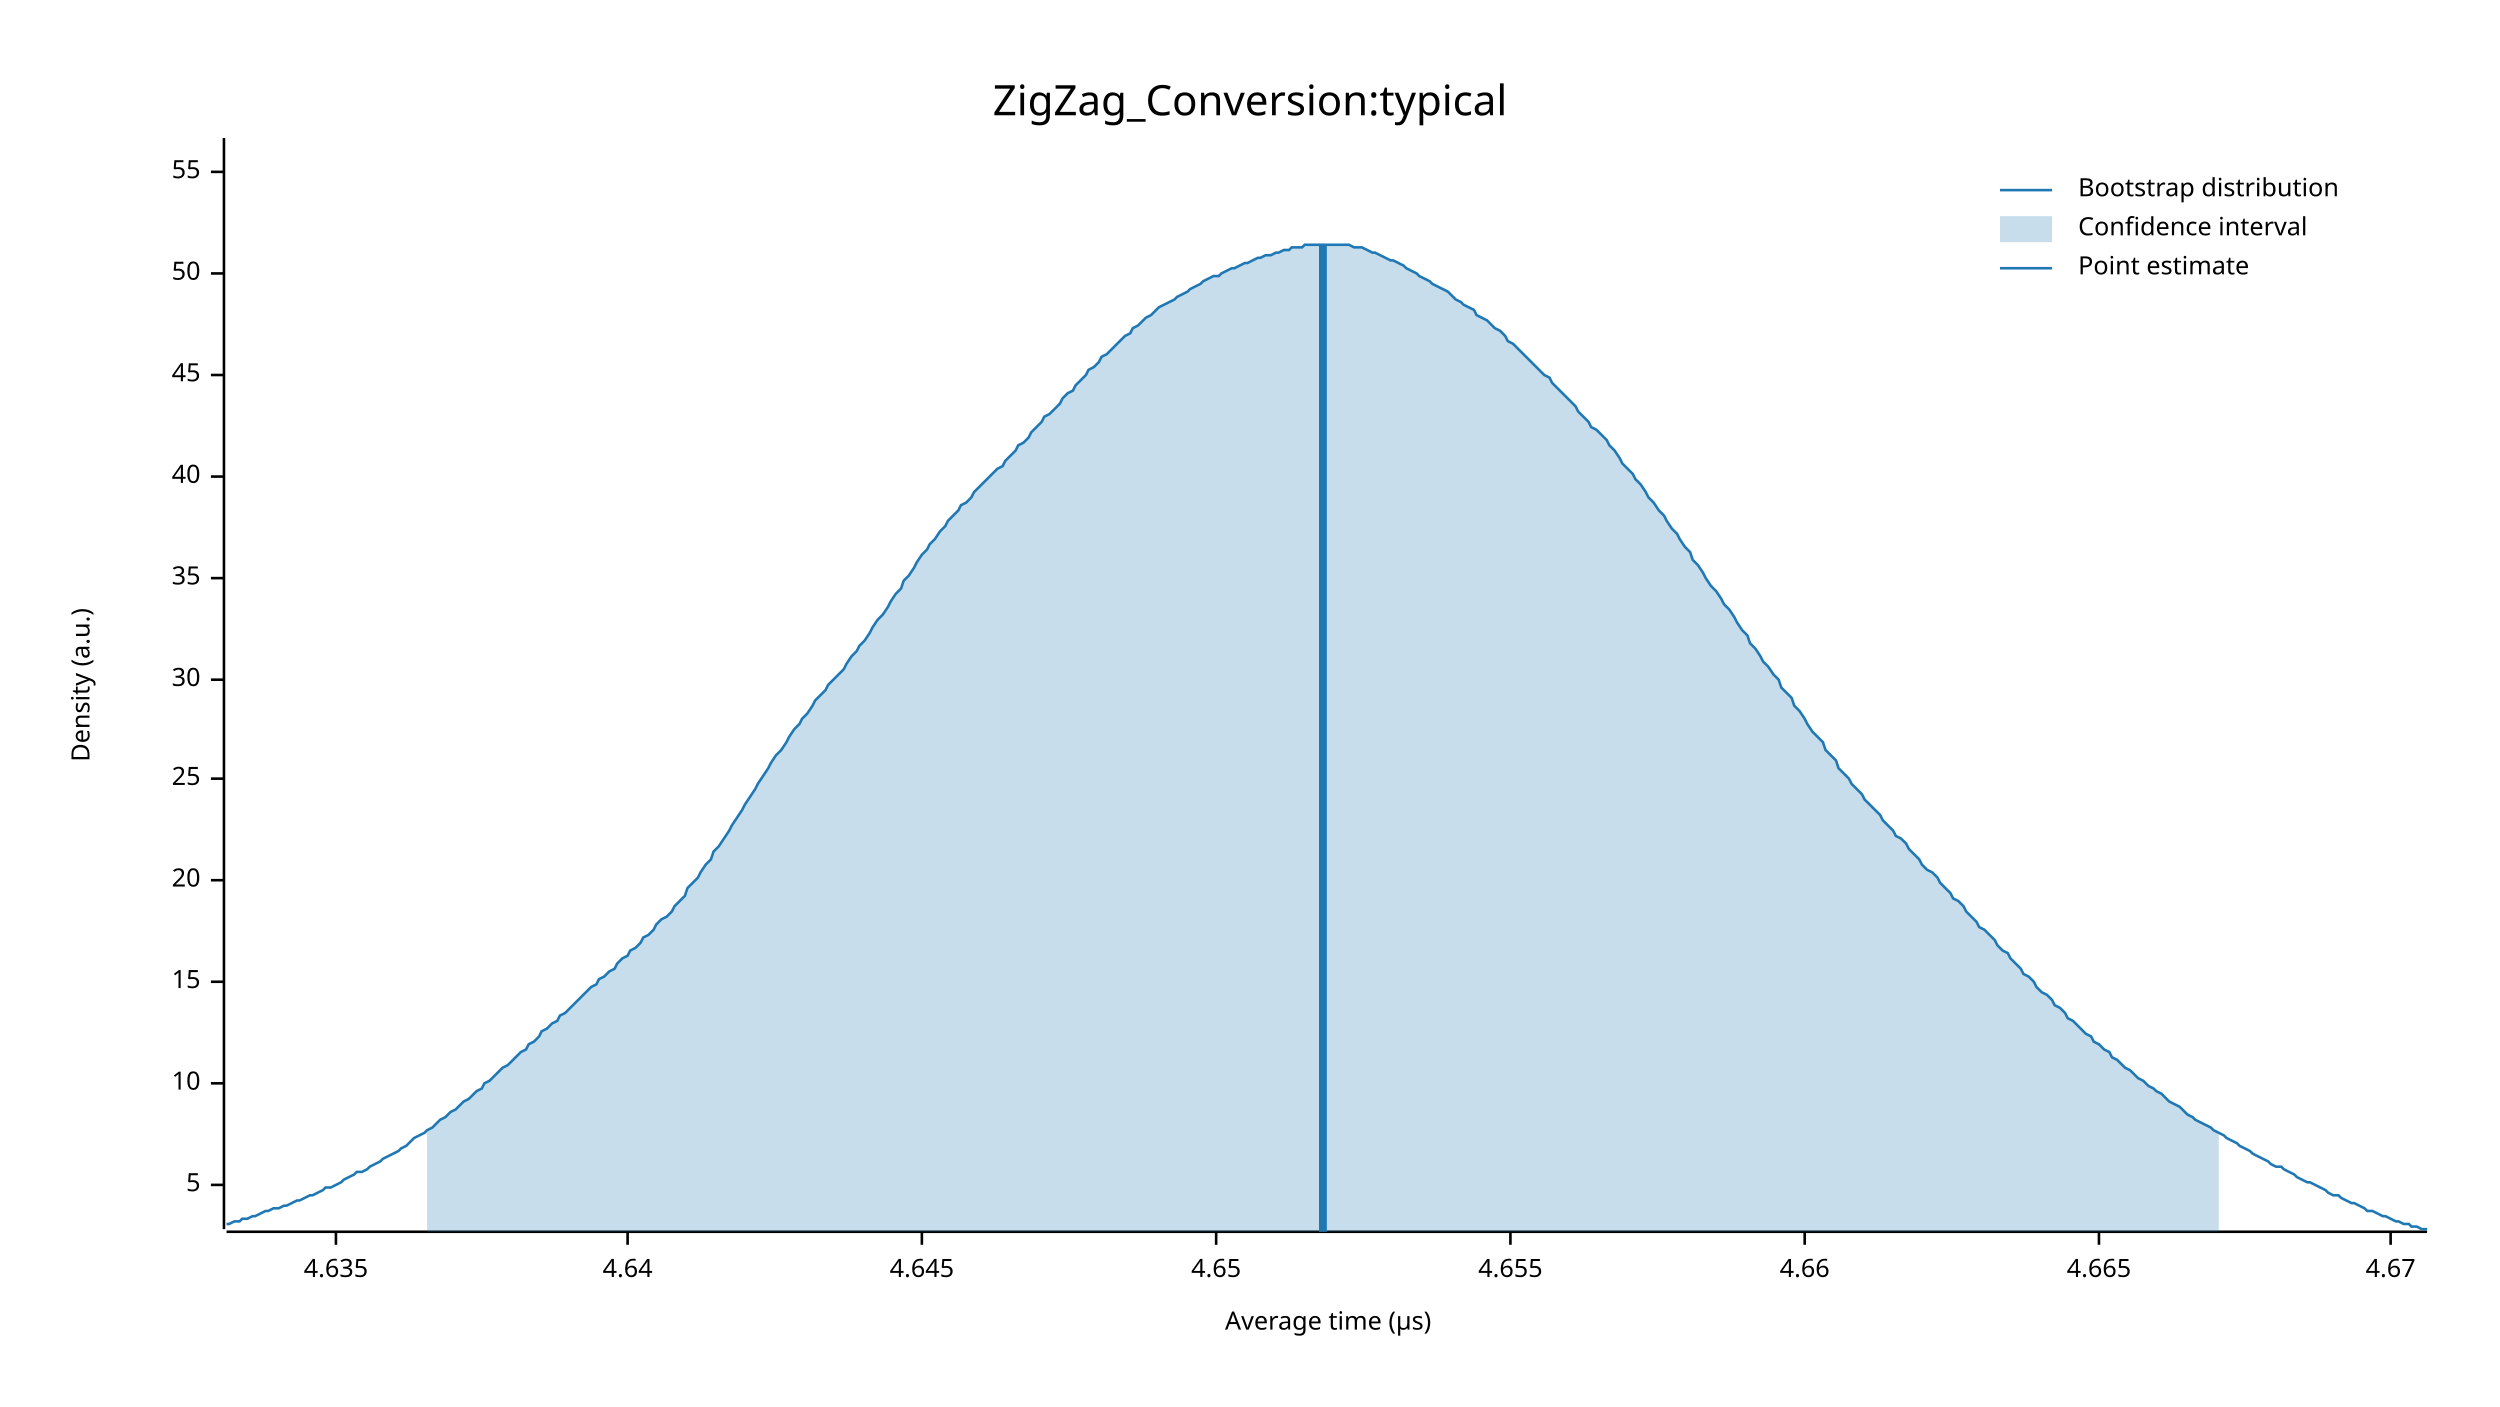
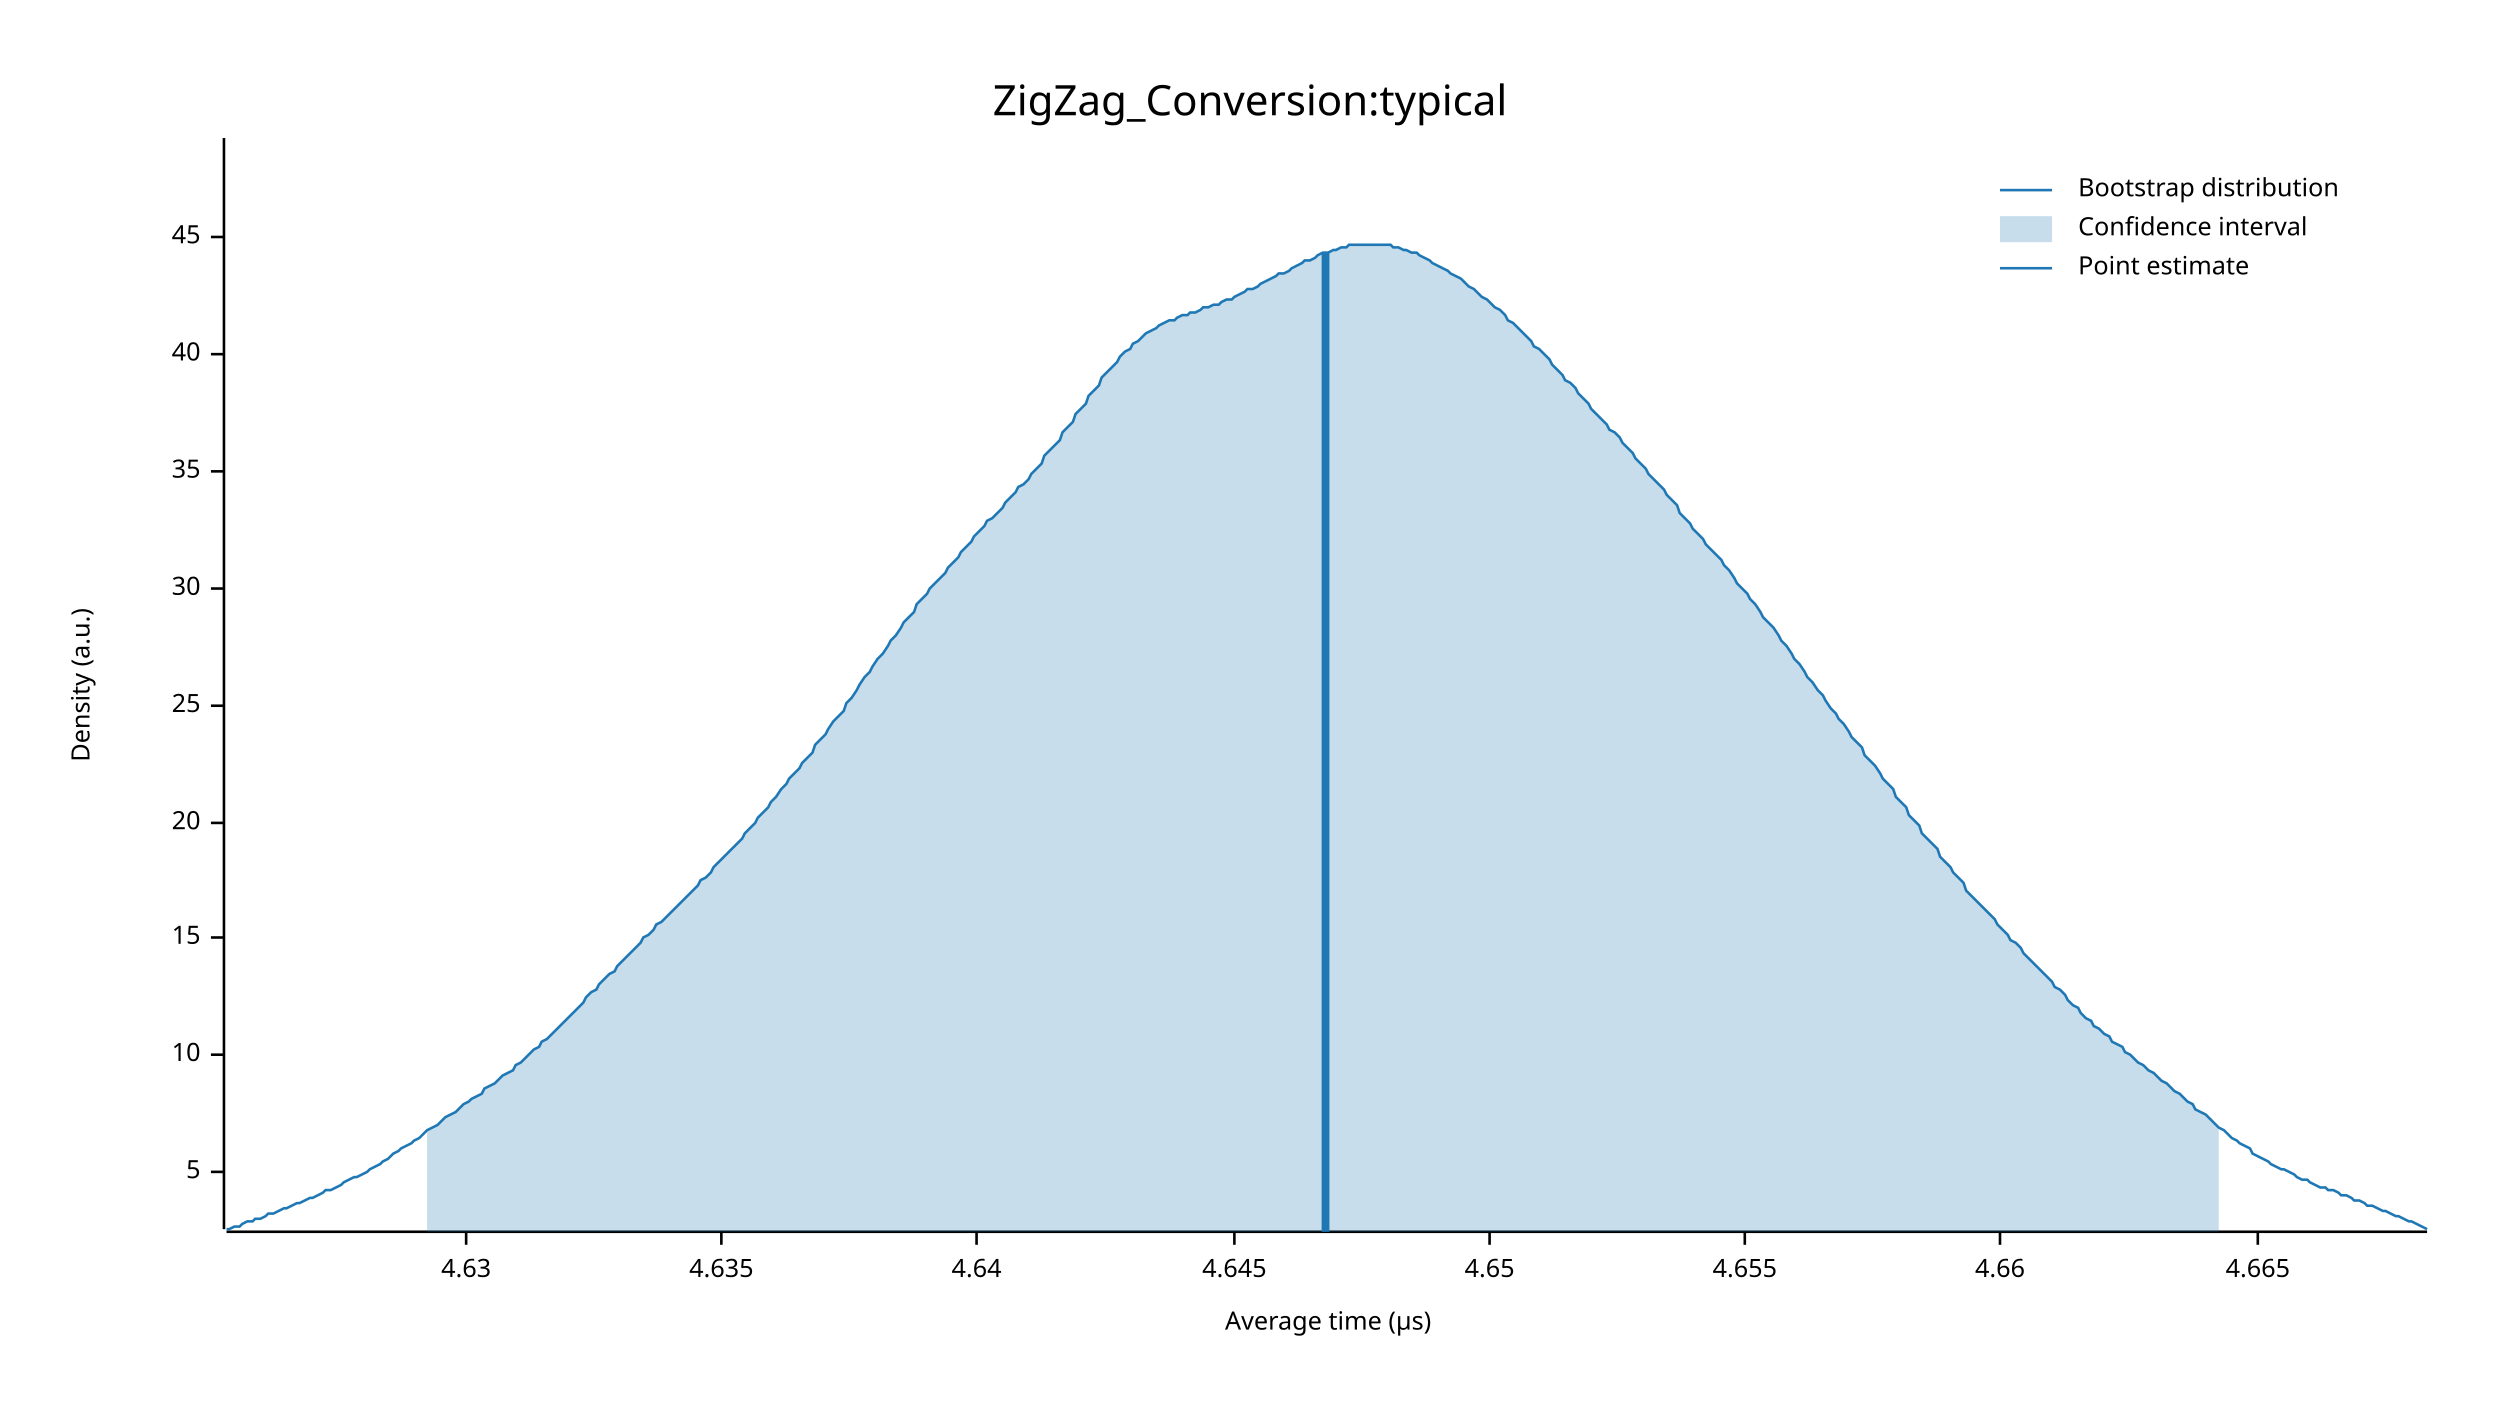
<svg xmlns="http://www.w3.org/2000/svg" width="960" height="540" viewBox="0 0 960 540">
  <text x="480" y="32" dy="0.76em" text-anchor="middle" font-family="sans-serif" font-size="16.129" opacity="1" fill="#000000">
ZigZag_Conversion:typical
</text>
  <text x="27" y="263" dy="0.76em" text-anchor="middle" font-family="sans-serif" font-size="9.677" opacity="1" fill="#000000" transform="rotate(270, 27, 263)">
Density (a.u.)
</text>
  <text x="510" y="513" dy="-0.5ex" text-anchor="middle" font-family="sans-serif" font-size="9.677" opacity="1" fill="#000000">
Average time (µs)
</text>
  <polyline fill="none" opacity="1" stroke="#000000" stroke-width="1" points="86,53 86,472 " />
-   <text x="77" y="455" dy="0.5ex" text-anchor="end" font-family="sans-serif" font-size="9.677" opacity="1" fill="#000000">
+   <text x="77" y="450" dy="0.5ex" text-anchor="end" font-family="sans-serif" font-size="9.677" opacity="1" fill="#000000">
5
</text>
-   <polyline fill="none" opacity="1" stroke="#000000" stroke-width="1" points="81,455 86,455 " />
-   <text x="77" y="416" dy="0.5ex" text-anchor="end" font-family="sans-serif" font-size="9.677" opacity="1" fill="#000000">
+   <polyline fill="none" opacity="1" stroke="#000000" stroke-width="1" points="81,450 86,450 " />
+   <text x="77" y="405" dy="0.5ex" text-anchor="end" font-family="sans-serif" font-size="9.677" opacity="1" fill="#000000">
10
</text>
-   <polyline fill="none" opacity="1" stroke="#000000" stroke-width="1" points="81,416 86,416 " />
-   <text x="77" y="377" dy="0.5ex" text-anchor="end" font-family="sans-serif" font-size="9.677" opacity="1" fill="#000000">
+   <polyline fill="none" opacity="1" stroke="#000000" stroke-width="1" points="81,405 86,405 " />
+   <text x="77" y="360" dy="0.5ex" text-anchor="end" font-family="sans-serif" font-size="9.677" opacity="1" fill="#000000">
15
</text>
-   <polyline fill="none" opacity="1" stroke="#000000" stroke-width="1" points="81,377 86,377 " />
-   <text x="77" y="338" dy="0.5ex" text-anchor="end" font-family="sans-serif" font-size="9.677" opacity="1" fill="#000000">
+   <polyline fill="none" opacity="1" stroke="#000000" stroke-width="1" points="81,360 86,360 " />
+   <text x="77" y="316" dy="0.5ex" text-anchor="end" font-family="sans-serif" font-size="9.677" opacity="1" fill="#000000">
20
</text>
-   <polyline fill="none" opacity="1" stroke="#000000" stroke-width="1" points="81,338 86,338 " />
-   <text x="77" y="299" dy="0.5ex" text-anchor="end" font-family="sans-serif" font-size="9.677" opacity="1" fill="#000000">
+   <polyline fill="none" opacity="1" stroke="#000000" stroke-width="1" points="81,316 86,316 " />
+   <text x="77" y="271" dy="0.5ex" text-anchor="end" font-family="sans-serif" font-size="9.677" opacity="1" fill="#000000">
25
</text>
-   <polyline fill="none" opacity="1" stroke="#000000" stroke-width="1" points="81,299 86,299 " />
-   <text x="77" y="261" dy="0.5ex" text-anchor="end" font-family="sans-serif" font-size="9.677" opacity="1" fill="#000000">
+   <polyline fill="none" opacity="1" stroke="#000000" stroke-width="1" points="81,271 86,271 " />
+   <text x="77" y="226" dy="0.5ex" text-anchor="end" font-family="sans-serif" font-size="9.677" opacity="1" fill="#000000">
30
</text>
-   <polyline fill="none" opacity="1" stroke="#000000" stroke-width="1" points="81,261 86,261 " />
-   <text x="77" y="222" dy="0.5ex" text-anchor="end" font-family="sans-serif" font-size="9.677" opacity="1" fill="#000000">
+   <polyline fill="none" opacity="1" stroke="#000000" stroke-width="1" points="81,226 86,226 " />
+   <text x="77" y="181" dy="0.5ex" text-anchor="end" font-family="sans-serif" font-size="9.677" opacity="1" fill="#000000">
35
</text>
-   <polyline fill="none" opacity="1" stroke="#000000" stroke-width="1" points="81,222 86,222 " />
-   <text x="77" y="183" dy="0.5ex" text-anchor="end" font-family="sans-serif" font-size="9.677" opacity="1" fill="#000000">
+   <polyline fill="none" opacity="1" stroke="#000000" stroke-width="1" points="81,181 86,181 " />
+   <text x="77" y="136" dy="0.5ex" text-anchor="end" font-family="sans-serif" font-size="9.677" opacity="1" fill="#000000">
40
</text>
-   <polyline fill="none" opacity="1" stroke="#000000" stroke-width="1" points="81,183 86,183 " />
-   <text x="77" y="144" dy="0.5ex" text-anchor="end" font-family="sans-serif" font-size="9.677" opacity="1" fill="#000000">
+   <polyline fill="none" opacity="1" stroke="#000000" stroke-width="1" points="81,136 86,136 " />
+   <text x="77" y="91" dy="0.5ex" text-anchor="end" font-family="sans-serif" font-size="9.677" opacity="1" fill="#000000">
45
</text>
-   <polyline fill="none" opacity="1" stroke="#000000" stroke-width="1" points="81,144 86,144 " />
-   <text x="77" y="105" dy="0.5ex" text-anchor="end" font-family="sans-serif" font-size="9.677" opacity="1" fill="#000000">
- 50
+   <polyline fill="none" opacity="1" stroke="#000000" stroke-width="1" points="81,91 86,91 " />
+   <polyline fill="none" opacity="1" stroke="#000000" stroke-width="1" points="87,473 932,473 " />
+   <text x="179" y="483" dy="0.76em" text-anchor="middle" font-family="sans-serif" font-size="9.677" opacity="1" fill="#000000">
+ 4.63
</text>
-   <polyline fill="none" opacity="1" stroke="#000000" stroke-width="1" points="81,105 86,105 " />
-   <text x="77" y="66" dy="0.5ex" text-anchor="end" font-family="sans-serif" font-size="9.677" opacity="1" fill="#000000">
- 55
- </text>
-   <polyline fill="none" opacity="1" stroke="#000000" stroke-width="1" points="81,66 86,66 " />
-   <polyline fill="none" opacity="1" stroke="#000000" stroke-width="1" points="87,473 932,473 " />
-   <text x="129" y="483" dy="0.76em" text-anchor="middle" font-family="sans-serif" font-size="9.677" opacity="1" fill="#000000">
+   <polyline fill="none" opacity="1" stroke="#000000" stroke-width="1" points="179,473 179,478 " />
+   <text x="277" y="483" dy="0.76em" text-anchor="middle" font-family="sans-serif" font-size="9.677" opacity="1" fill="#000000">
4.635
</text>
-   <polyline fill="none" opacity="1" stroke="#000000" stroke-width="1" points="129,473 129,478 " />
-   <text x="241" y="483" dy="0.76em" text-anchor="middle" font-family="sans-serif" font-size="9.677" opacity="1" fill="#000000">
+   <polyline fill="none" opacity="1" stroke="#000000" stroke-width="1" points="277,473 277,478 " />
+   <text x="375" y="483" dy="0.76em" text-anchor="middle" font-family="sans-serif" font-size="9.677" opacity="1" fill="#000000">
4.64
</text>
-   <polyline fill="none" opacity="1" stroke="#000000" stroke-width="1" points="241,473 241,478 " />
-   <text x="354" y="483" dy="0.76em" text-anchor="middle" font-family="sans-serif" font-size="9.677" opacity="1" fill="#000000">
+   <polyline fill="none" opacity="1" stroke="#000000" stroke-width="1" points="375,473 375,478 " />
+   <text x="474" y="483" dy="0.76em" text-anchor="middle" font-family="sans-serif" font-size="9.677" opacity="1" fill="#000000">
4.645
</text>
-   <polyline fill="none" opacity="1" stroke="#000000" stroke-width="1" points="354,473 354,478 " />
-   <text x="467" y="483" dy="0.76em" text-anchor="middle" font-family="sans-serif" font-size="9.677" opacity="1" fill="#000000">
+   <polyline fill="none" opacity="1" stroke="#000000" stroke-width="1" points="474,473 474,478 " />
+   <text x="572" y="483" dy="0.76em" text-anchor="middle" font-family="sans-serif" font-size="9.677" opacity="1" fill="#000000">
4.65
</text>
-   <polyline fill="none" opacity="1" stroke="#000000" stroke-width="1" points="467,473 467,478 " />
-   <text x="580" y="483" dy="0.76em" text-anchor="middle" font-family="sans-serif" font-size="9.677" opacity="1" fill="#000000">
+   <polyline fill="none" opacity="1" stroke="#000000" stroke-width="1" points="572,473 572,478 " />
+   <text x="670" y="483" dy="0.76em" text-anchor="middle" font-family="sans-serif" font-size="9.677" opacity="1" fill="#000000">
4.655
</text>
-   <polyline fill="none" opacity="1" stroke="#000000" stroke-width="1" points="580,473 580,478 " />
-   <text x="693" y="483" dy="0.76em" text-anchor="middle" font-family="sans-serif" font-size="9.677" opacity="1" fill="#000000">
+   <polyline fill="none" opacity="1" stroke="#000000" stroke-width="1" points="670,473 670,478 " />
+   <text x="768" y="483" dy="0.76em" text-anchor="middle" font-family="sans-serif" font-size="9.677" opacity="1" fill="#000000">
4.66
</text>
-   <polyline fill="none" opacity="1" stroke="#000000" stroke-width="1" points="693,473 693,478 " />
-   <text x="806" y="483" dy="0.76em" text-anchor="middle" font-family="sans-serif" font-size="9.677" opacity="1" fill="#000000">
+   <polyline fill="none" opacity="1" stroke="#000000" stroke-width="1" points="768,473 768,478 " />
+   <text x="867" y="483" dy="0.76em" text-anchor="middle" font-family="sans-serif" font-size="9.677" opacity="1" fill="#000000">
4.665
</text>
-   <polyline fill="none" opacity="1" stroke="#000000" stroke-width="1" points="806,473 806,478 " />
-   <text x="918" y="483" dy="0.76em" text-anchor="middle" font-family="sans-serif" font-size="9.677" opacity="1" fill="#000000">
- 4.67
- </text>
-   <polyline fill="none" opacity="1" stroke="#000000" stroke-width="1" points="918,473 918,478 " />
-   <polyline fill="none" opacity="1" stroke="#1F78B4" stroke-width="1" points="87,470 88,470 90,469 92,469 93,468 95,468 97,467 98,467 100,466 102,465 103,465 105,464 107,464 109,463 110,463 112,462 114,461 115,461 117,460 119,459 120,459 122,458 124,457 125,456 127,456 129,455 131,454 132,453 134,452 136,451 137,450 139,450 141,449 142,448 144,447 146,446 147,445 149,444 151,443 153,442 154,441 156,440 158,438 159,437 161,436 163,435 164,434 166,433 168,431 169,430 171,429 173,427 175,426 176,425 178,423 180,422 181,421 183,419 185,418 186,416 188,415 190,413 191,412 193,410 195,409 197,407 198,406 200,404 202,403 203,401 205,400 207,398 208,396 210,395 212,393 214,392 215,390 217,389 219,387 220,386 222,384 224,382 225,381 227,379 229,378 230,376 232,375 234,373 236,372 237,370 239,368 241,367 242,365 244,364 246,362 247,360 249,359 251,357 252,355 254,353 256,352 258,350 259,348 261,346 263,344 264,341 266,339 268,337 269,335 271,332 273,330 274,327 276,325 278,322 280,319 281,317 283,314 285,311 286,309 288,306 290,303 291,301 293,298 295,295 296,293 298,290 300,288 302,285 303,283 305,280 307,278 308,276 310,274 312,271 313,269 315,267 317,265 318,263 320,261 322,259 324,257 325,255 327,252 329,250 330,248 332,246 334,243 335,241 337,238 339,236 341,233 342,231 344,228 346,226 347,223 349,221 351,218 352,216 354,213 356,211 357,209 359,207 361,204 363,202 364,200 366,198 368,196 369,194 371,193 373,191 374,189 376,187 378,185 379,184 381,182 383,180 385,179 386,177 388,175 390,173 391,171 393,170 395,168 396,166 398,164 400,162 401,160 403,159 405,157 407,155 408,153 410,151 412,150 413,148 415,146 417,144 418,142 420,141 422,139 423,137 425,136 427,134 429,132 430,131 432,129 434,128 435,126 437,125 439,123 440,122 442,121 444,119 445,118 447,117 449,116 451,115 452,114 454,113 456,112 457,111 459,110 461,109 462,108 464,107 466,106 468,106 469,105 471,104 473,103 474,103 476,102 478,101 479,101 481,100 483,99 484,99 486,98 488,98 490,97 491,97 493,96 495,96 496,95 498,95 500,95 501,94 503,94 505,94 506,94 508,94 510,94 512,94 513,94 515,94 517,94 518,94 520,95 522,95 523,95 525,96 527,97 528,97 530,98 532,99 534,100 535,100 537,101 539,102 540,103 542,104 544,105 545,106 547,107 549,108 550,109 552,110 554,111 556,112 557,113 559,115 561,116 562,117 564,118 566,119 567,121 569,122 571,123 573,125 574,126 576,127 578,129 579,131 581,132 583,134 584,135 586,137 588,139 589,140 591,142 593,144 595,145 596,147 598,149 600,151 601,152 603,154 605,156 606,158 608,160 610,162 611,164 613,165 615,167 617,169 618,171 620,173 622,176 623,178 625,180 627,182 628,184 630,186 632,189 633,191 635,193 637,196 639,198 640,200 642,203 644,205 645,207 647,210 649,212 650,215 652,217 654,220 655,222 657,225 659,227 661,230 662,232 664,234 666,237 667,239 669,242 671,244 672,247 674,249 676,252 677,254 679,256 681,259 683,261 684,264 686,266 688,268 689,271 691,273 693,276 694,278 696,281 698,283 700,285 701,288 703,290 705,292 706,295 708,297 710,299 711,301 713,303 715,305 716,307 718,309 720,311 722,313 723,315 725,317 727,319 728,321 730,322 732,324 733,326 735,328 737,330 738,332 740,334 742,335 744,337 745,339 747,341 749,343 750,345 752,346 754,348 755,350 757,352 759,354 760,356 762,357 764,359 766,361 767,363 769,365 771,366 772,368 774,370 776,372 777,374 779,375 781,377 782,379 784,381 786,382 788,384 789,386 791,387 793,389 794,391 796,392 798,394 799,395 801,397 803,398 804,400 806,401 808,403 810,404 811,406 813,407 815,409 816,410 818,411 820,413 821,414 823,415 825,417 827,418 828,419 830,420 832,422 833,423 835,424 837,425 838,426 840,428 842,429 843,430 845,431 847,432 849,433 850,434 852,435 854,436 855,437 857,438 859,439 860,440 862,441 864,442 865,443 867,444 869,445 871,446 872,447 874,448 876,448 877,449 879,450 881,451 882,452 884,453 886,454 887,454 889,455 891,456 893,457 894,458 896,459 898,459 899,460 901,461 903,462 904,462 906,463 908,464 909,465 911,465 913,466 915,467 916,467 918,468 920,469 921,469 923,470 925,470 926,471 928,471 930,472 932,472 " />
-   <polygon opacity="0.25" fill="#1F78B4" points="164,434 166,433 168,431 169,430 171,429 173,427 175,426 176,425 178,423 180,422 181,421 183,419 185,418 186,416 188,415 190,413 191,412 193,410 195,409 197,407 198,406 200,404 202,403 203,401 205,400 207,398 208,396 210,395 212,393 214,392 215,390 217,389 219,387 220,386 222,384 224,382 225,381 227,379 229,378 230,376 232,375 234,373 236,372 237,370 239,368 241,367 242,365 244,364 246,362 247,360 249,359 251,357 252,355 254,353 256,352 258,350 259,348 261,346 263,344 264,341 266,339 268,337 269,335 271,332 273,330 274,327 276,325 278,322 280,319 281,317 283,314 285,311 286,309 288,306 290,303 291,301 293,298 295,295 296,293 298,290 300,288 302,285 303,283 305,280 307,278 308,276 310,274 312,271 313,269 315,267 317,265 318,263 320,261 322,259 324,257 325,255 327,252 329,250 330,248 332,246 334,243 335,241 337,238 339,236 341,233 342,231 344,228 346,226 347,223 349,221 351,218 352,216 354,213 356,211 357,209 359,207 361,204 363,202 364,200 366,198 368,196 369,194 371,193 373,191 374,189 376,187 378,185 379,184 381,182 383,180 385,179 386,177 388,175 390,173 391,171 393,170 395,168 396,166 398,164 400,162 401,160 403,159 405,157 407,155 408,153 410,151 412,150 413,148 415,146 417,144 418,142 420,141 422,139 423,137 425,136 427,134 429,132 430,131 432,129 434,128 435,126 437,125 439,123 440,122 442,121 444,119 445,118 447,117 449,116 451,115 452,114 454,113 456,112 457,111 459,110 461,109 462,108 464,107 466,106 468,106 469,105 471,104 473,103 474,103 476,102 478,101 479,101 481,100 483,99 484,99 486,98 488,98 490,97 491,97 493,96 495,96 496,95 498,95 500,95 501,94 503,94 505,94 506,94 508,94 510,94 512,94 513,94 515,94 517,94 518,94 520,95 522,95 523,95 525,96 527,97 528,97 530,98 532,99 534,100 535,100 537,101 539,102 540,103 542,104 544,105 545,106 547,107 549,108 550,109 552,110 554,111 556,112 557,113 559,115 561,116 562,117 564,118 566,119 567,121 569,122 571,123 573,125 574,126 576,127 578,129 579,131 581,132 583,134 584,135 586,137 588,139 589,140 591,142 593,144 595,145 596,147 598,149 600,151 601,152 603,154 605,156 606,158 608,160 610,162 611,164 613,165 615,167 617,169 618,171 620,173 622,176 623,178 625,180 627,182 628,184 630,186 632,189 633,191 635,193 637,196 639,198 640,200 642,203 644,205 645,207 647,210 649,212 650,215 652,217 654,220 655,222 657,225 659,227 661,230 662,232 664,234 666,237 667,239 669,242 671,244 672,247 674,249 676,252 677,254 679,256 681,259 683,261 684,264 686,266 688,268 689,271 691,273 693,276 694,278 696,281 698,283 700,285 701,288 703,290 705,292 706,295 708,297 710,299 711,301 713,303 715,305 716,307 718,309 720,311 722,313 723,315 725,317 727,319 728,321 730,322 732,324 733,326 735,328 737,330 738,332 740,334 742,335 744,337 745,339 747,341 749,343 750,345 752,346 754,348 755,350 757,352 759,354 760,356 762,357 764,359 766,361 767,363 769,365 771,366 772,368 774,370 776,372 777,374 779,375 781,377 782,379 784,381 786,382 788,384 789,386 791,387 793,389 794,391 796,392 798,394 799,395 801,397 803,398 804,400 806,401 808,403 810,404 811,406 813,407 815,409 816,410 818,411 820,413 821,414 823,415 825,417 827,418 828,419 830,420 832,422 833,423 835,424 837,425 838,426 840,428 842,429 843,430 845,431 847,432 849,433 850,434 852,435 852,473 164,473 " />
-   <polyline fill="none" opacity="1" stroke="#1F78B4" stroke-width="3" points="508,473 508,94 " />
+   <polyline fill="none" opacity="1" stroke="#000000" stroke-width="1" points="867,473 867,478 " />
+   <polyline fill="none" opacity="1" stroke="#1F78B4" stroke-width="1" points="87,472 88,472 90,471 92,471 93,470 95,469 97,469 98,468 100,468 102,467 103,466 105,466 107,465 109,464 110,464 112,463 114,462 115,462 117,461 119,460 120,460 122,459 124,458 125,457 127,457 129,456 131,455 132,454 134,453 136,452 137,452 139,451 141,450 142,449 144,448 146,447 147,446 149,445 151,443 153,442 154,441 156,440 158,439 159,438 161,437 163,435 164,434 166,433 168,432 169,431 171,429 173,428 175,427 176,426 178,424 180,423 181,422 183,421 185,420 186,418 188,417 190,416 191,415 193,413 195,412 197,411 198,409 200,408 202,406 203,405 205,403 207,402 208,400 210,399 212,397 214,395 215,394 217,392 219,390 220,389 222,387 224,385 225,383 227,381 229,380 230,378 232,376 234,374 236,373 237,371 239,369 241,367 242,366 244,364 246,362 247,360 249,359 251,357 252,355 254,354 256,352 258,350 259,349 261,347 263,345 264,344 266,342 268,340 269,338 271,337 273,335 274,333 276,331 278,329 280,327 281,326 283,324 285,322 286,320 288,318 290,316 291,314 293,312 295,310 296,308 298,306 300,303 302,301 303,299 305,297 307,295 308,293 310,291 312,289 313,286 315,284 317,282 318,280 320,277 322,275 324,273 325,270 327,268 329,265 330,263 332,260 334,258 335,256 337,253 339,251 341,248 342,246 344,244 346,241 347,239 349,237 351,235 352,232 354,230 356,228 357,226 359,224 361,222 363,220 364,218 366,216 368,214 369,212 371,210 373,208 374,206 376,204 378,202 379,200 381,199 383,197 385,195 386,193 388,191 390,189 391,187 393,186 395,184 396,182 398,180 400,178 401,175 403,173 405,171 407,169 408,166 410,164 412,162 413,159 415,157 417,155 418,152 420,150 422,148 423,145 425,143 427,141 429,139 430,137 432,135 434,134 435,132 437,131 439,129 440,128 442,127 444,126 445,125 447,124 449,123 451,123 452,122 454,121 456,121 457,120 459,120 461,119 462,118 464,118 466,117 468,117 469,116 471,115 473,115 474,114 476,113 478,112 479,111 481,111 483,110 484,109 486,108 488,107 490,106 491,105 493,105 495,104 496,103 498,102 500,101 501,100 503,100 505,99 506,98 508,97 510,97 512,96 513,96 515,95 517,95 518,94 520,94 522,94 523,94 525,94 527,94 528,94 530,94 532,94 534,94 535,95 537,95 539,96 540,96 542,97 544,97 545,98 547,99 549,100 550,101 552,102 554,103 556,104 557,105 559,106 561,107 562,108 564,110 566,111 567,112 569,114 571,115 573,117 574,118 576,119 578,121 579,123 581,124 583,126 584,127 586,129 588,131 589,133 591,134 593,136 595,138 596,140 598,142 600,144 601,146 603,147 605,149 606,151 608,153 610,155 611,157 613,159 615,161 617,163 618,165 620,166 622,168 623,170 625,172 627,174 628,176 630,178 632,180 633,182 635,184 637,186 639,188 640,190 642,192 644,194 645,197 647,199 649,201 650,203 652,205 654,207 655,209 657,211 659,213 661,215 662,217 664,219 666,222 667,224 669,226 671,228 672,230 674,232 676,235 677,237 679,239 681,241 683,244 684,246 686,248 688,251 689,253 691,255 693,258 694,260 696,262 698,265 700,267 701,269 703,272 705,274 706,276 708,278 710,281 711,283 713,285 715,287 716,290 718,292 720,294 722,297 723,299 725,301 727,303 728,306 730,308 732,310 733,313 735,315 737,317 738,320 740,322 742,324 744,326 745,329 747,331 749,333 750,335 752,337 754,339 755,342 757,344 759,346 760,347 762,349 764,351 766,353 767,355 769,357 771,359 772,361 774,362 776,364 777,366 779,368 781,370 782,371 784,373 786,375 788,377 789,379 791,380 793,382 794,384 796,386 798,387 799,389 801,391 803,392 804,394 806,395 808,397 810,398 811,400 813,401 815,402 816,404 818,405 820,407 821,408 823,409 825,411 827,412 828,413 830,415 832,416 833,417 835,419 837,420 838,421 840,423 842,424 843,426 845,427 847,428 849,430 850,431 852,433 854,434 855,435 857,437 859,438 860,439 862,440 864,441 865,443 867,444 869,445 871,446 872,447 874,448 876,449 877,449 879,450 881,451 882,452 884,453 886,453 887,454 889,455 891,456 893,456 894,457 896,457 898,458 899,459 901,459 903,460 904,461 906,461 908,462 909,463 911,463 913,464 915,465 916,465 918,466 920,467 921,467 923,468 925,469 926,469 928,470 930,471 932,472 " />
+   <polygon opacity="0.25" fill="#1F78B4" points="164,434 166,433 168,432 169,431 171,429 173,428 175,427 176,426 178,424 180,423 181,422 183,421 185,420 186,418 188,417 190,416 191,415 193,413 195,412 197,411 198,409 200,408 202,406 203,405 205,403 207,402 208,400 210,399 212,397 214,395 215,394 217,392 219,390 220,389 222,387 224,385 225,383 227,381 229,380 230,378 232,376 234,374 236,373 237,371 239,369 241,367 242,366 244,364 246,362 247,360 249,359 251,357 252,355 254,354 256,352 258,350 259,349 261,347 263,345 264,344 266,342 268,340 269,338 271,337 273,335 274,333 276,331 278,329 280,327 281,326 283,324 285,322 286,320 288,318 290,316 291,314 293,312 295,310 296,308 298,306 300,303 302,301 303,299 305,297 307,295 308,293 310,291 312,289 313,286 315,284 317,282 318,280 320,277 322,275 324,273 325,270 327,268 329,265 330,263 332,260 334,258 335,256 337,253 339,251 341,248 342,246 344,244 346,241 347,239 349,237 351,235 352,232 354,230 356,228 357,226 359,224 361,222 363,220 364,218 366,216 368,214 369,212 371,210 373,208 374,206 376,204 378,202 379,200 381,199 383,197 385,195 386,193 388,191 390,189 391,187 393,186 395,184 396,182 398,180 400,178 401,175 403,173 405,171 407,169 408,166 410,164 412,162 413,159 415,157 417,155 418,152 420,150 422,148 423,145 425,143 427,141 429,139 430,137 432,135 434,134 435,132 437,131 439,129 440,128 442,127 444,126 445,125 447,124 449,123 451,123 452,122 454,121 456,121 457,120 459,120 461,119 462,118 464,118 466,117 468,117 469,116 471,115 473,115 474,114 476,113 478,112 479,111 481,111 483,110 484,109 486,108 488,107 490,106 491,105 493,105 495,104 496,103 498,102 500,101 501,100 503,100 505,99 506,98 508,97 510,97 512,96 513,96 515,95 517,95 518,94 520,94 522,94 523,94 525,94 527,94 528,94 530,94 532,94 534,94 535,95 537,95 539,96 540,96 542,97 544,97 545,98 547,99 549,100 550,101 552,102 554,103 556,104 557,105 559,106 561,107 562,108 564,110 566,111 567,112 569,114 571,115 573,117 574,118 576,119 578,121 579,123 581,124 583,126 584,127 586,129 588,131 589,133 591,134 593,136 595,138 596,140 598,142 600,144 601,146 603,147 605,149 606,151 608,153 610,155 611,157 613,159 615,161 617,163 618,165 620,166 622,168 623,170 625,172 627,174 628,176 630,178 632,180 633,182 635,184 637,186 639,188 640,190 642,192 644,194 645,197 647,199 649,201 650,203 652,205 654,207 655,209 657,211 659,213 661,215 662,217 664,219 666,222 667,224 669,226 671,228 672,230 674,232 676,235 677,237 679,239 681,241 683,244 684,246 686,248 688,251 689,253 691,255 693,258 694,260 696,262 698,265 700,267 701,269 703,272 705,274 706,276 708,278 710,281 711,283 713,285 715,287 716,290 718,292 720,294 722,297 723,299 725,301 727,303 728,306 730,308 732,310 733,313 735,315 737,317 738,320 740,322 742,324 744,326 745,329 747,331 749,333 750,335 752,337 754,339 755,342 757,344 759,346 760,347 762,349 764,351 766,353 767,355 769,357 771,359 772,361 774,362 776,364 777,366 779,368 781,370 782,371 784,373 786,375 788,377 789,379 791,380 793,382 794,384 796,386 798,387 799,389 801,391 803,392 804,394 806,395 808,397 810,398 811,400 813,401 815,402 816,404 818,405 820,407 821,408 823,409 825,411 827,412 828,413 830,415 832,416 833,417 835,419 837,420 838,421 840,423 842,424 843,426 845,427 847,428 849,430 850,431 852,433 852,473 164,473 " />
+   <polyline fill="none" opacity="1" stroke="#1F78B4" stroke-width="3" points="509,473 509,97 " />
  <text x="798" y="68" dy="0.76em" text-anchor="start" font-family="sans-serif" font-size="9.677" opacity="1" fill="#000000">
Bootstrap distribution
</text>
  <text x="798" y="83" dy="0.76em" text-anchor="start" font-family="sans-serif" font-size="9.677" opacity="1" fill="#000000">
Confidence interval
</text>
  <text x="798" y="98" dy="0.76em" text-anchor="start" font-family="sans-serif" font-size="9.677" opacity="1" fill="#000000">
Point estimate
</text>
  <polyline fill="none" opacity="1" stroke="#1F78B4" stroke-width="1" points="768,73 788,73 " />
  <rect x="768" y="83" width="20" height="10" opacity="0.25" fill="#1F78B4" stroke="none" />
  <polyline fill="none" opacity="1" stroke="#1F78B4" stroke-width="1" points="768,103 788,103 " />
</svg>
